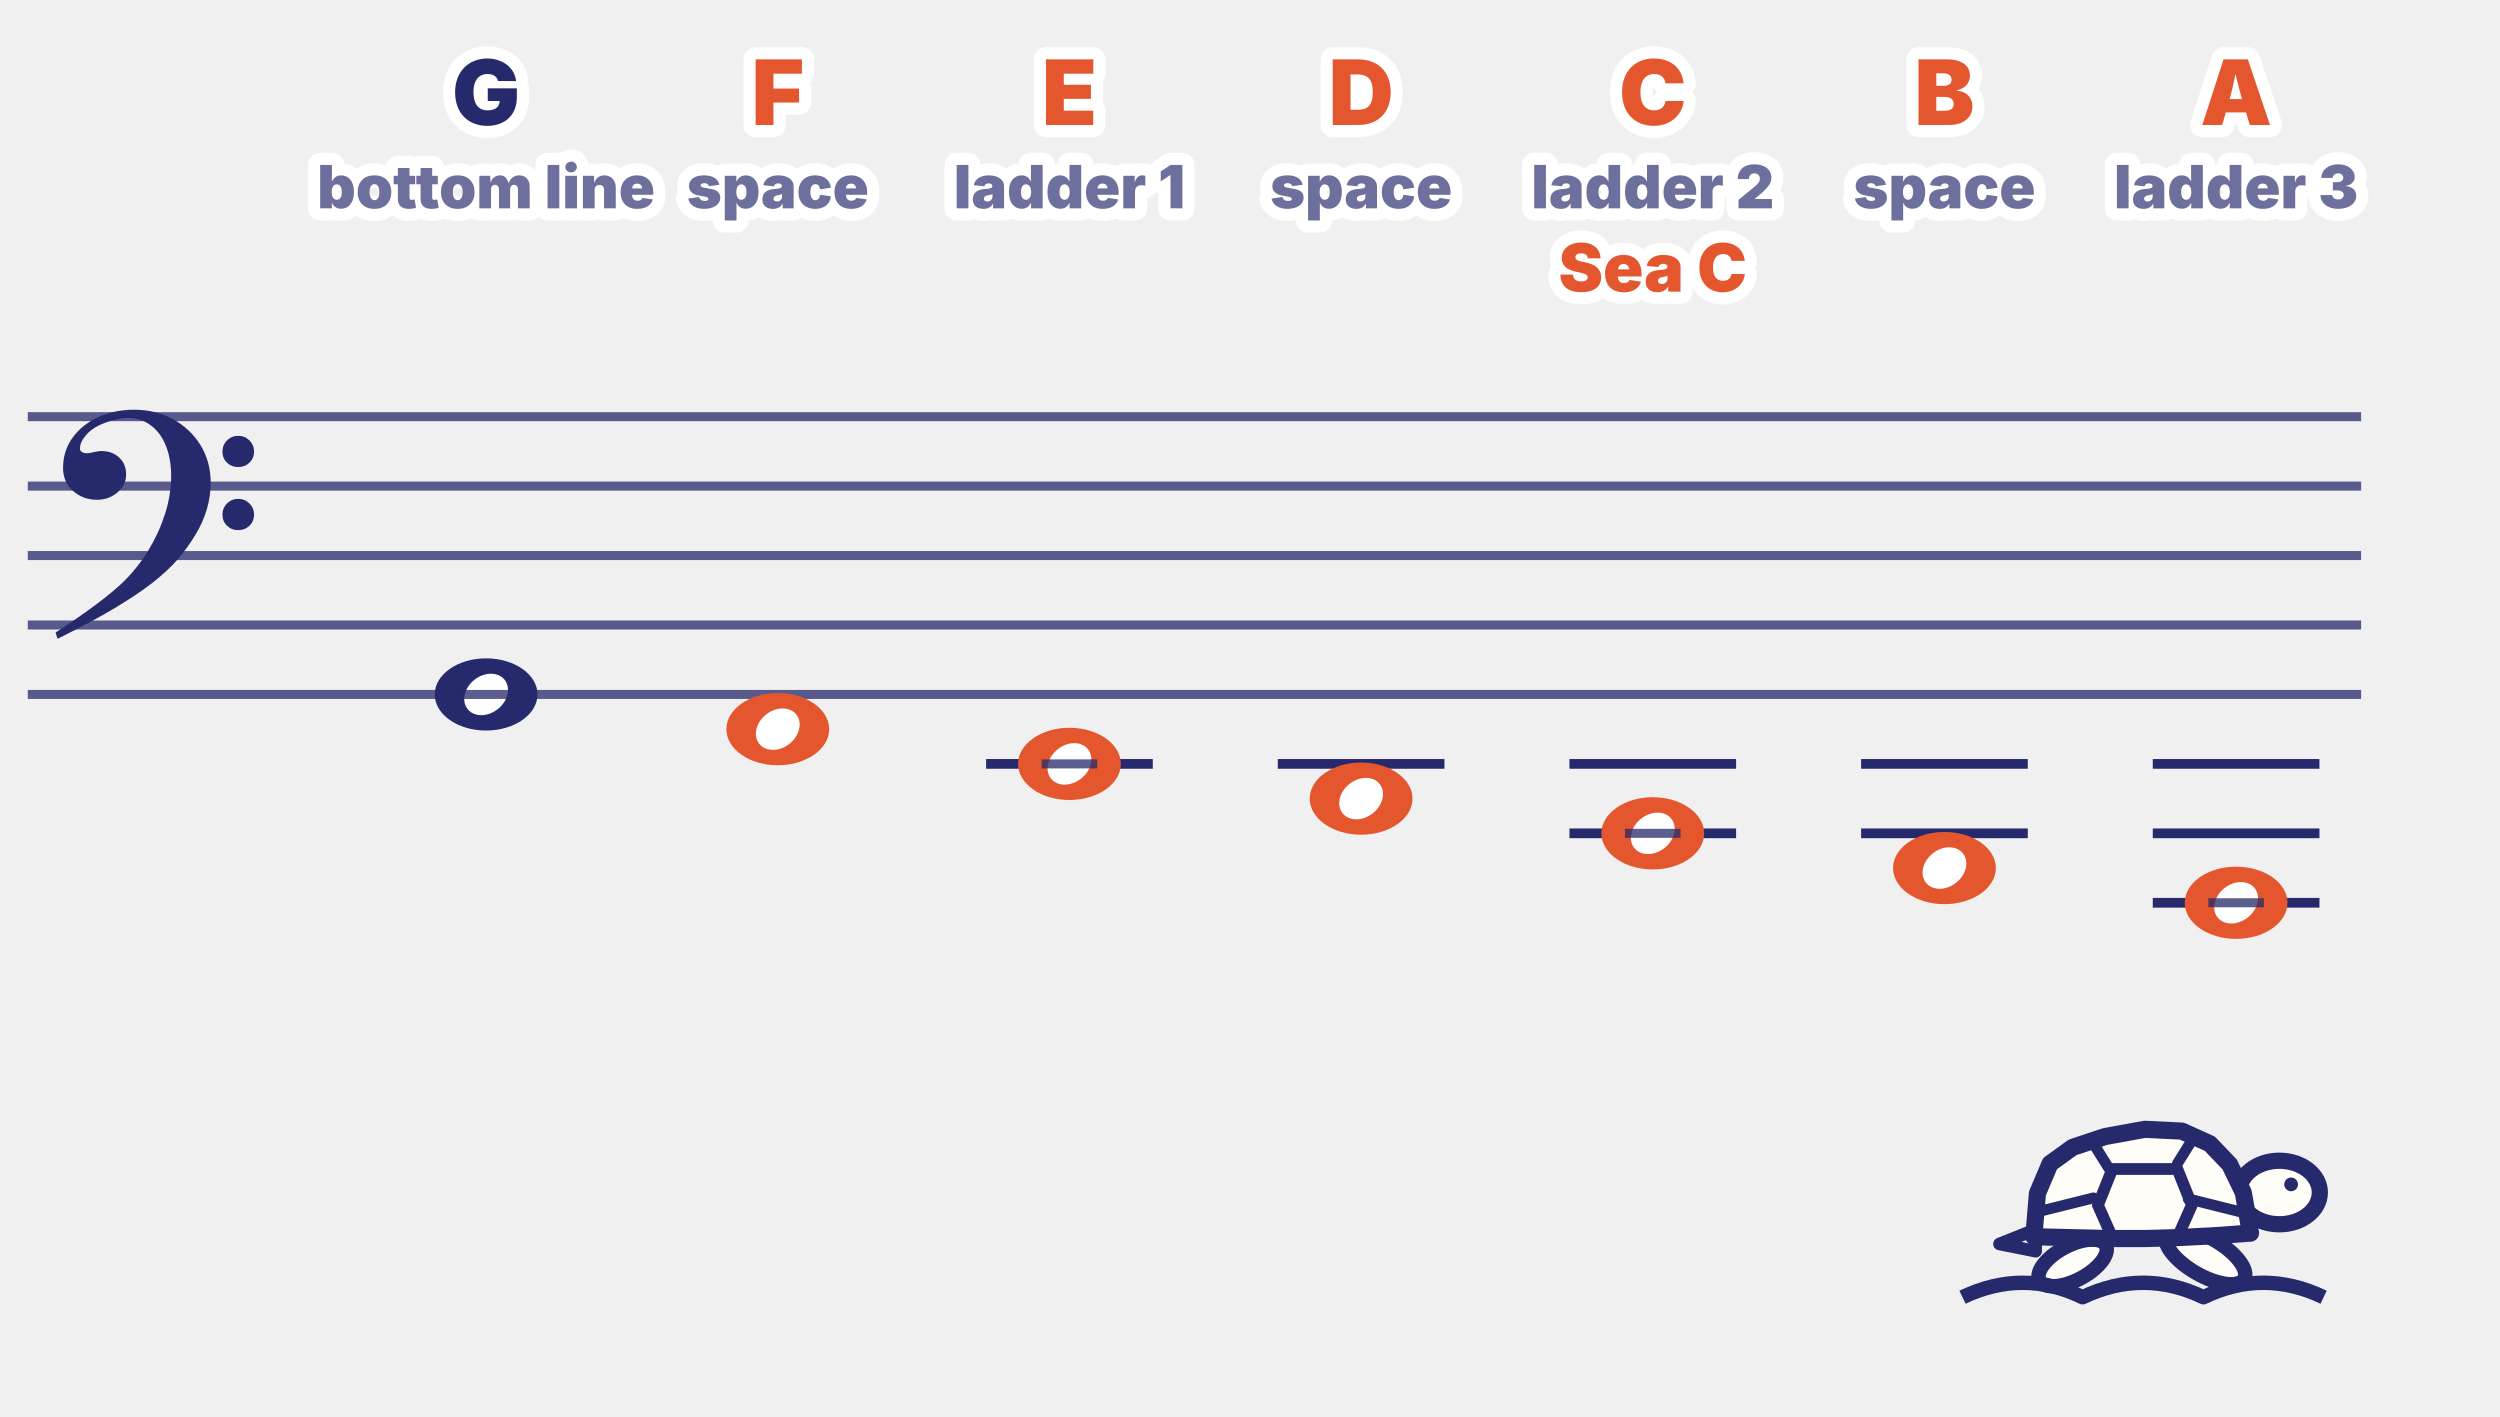
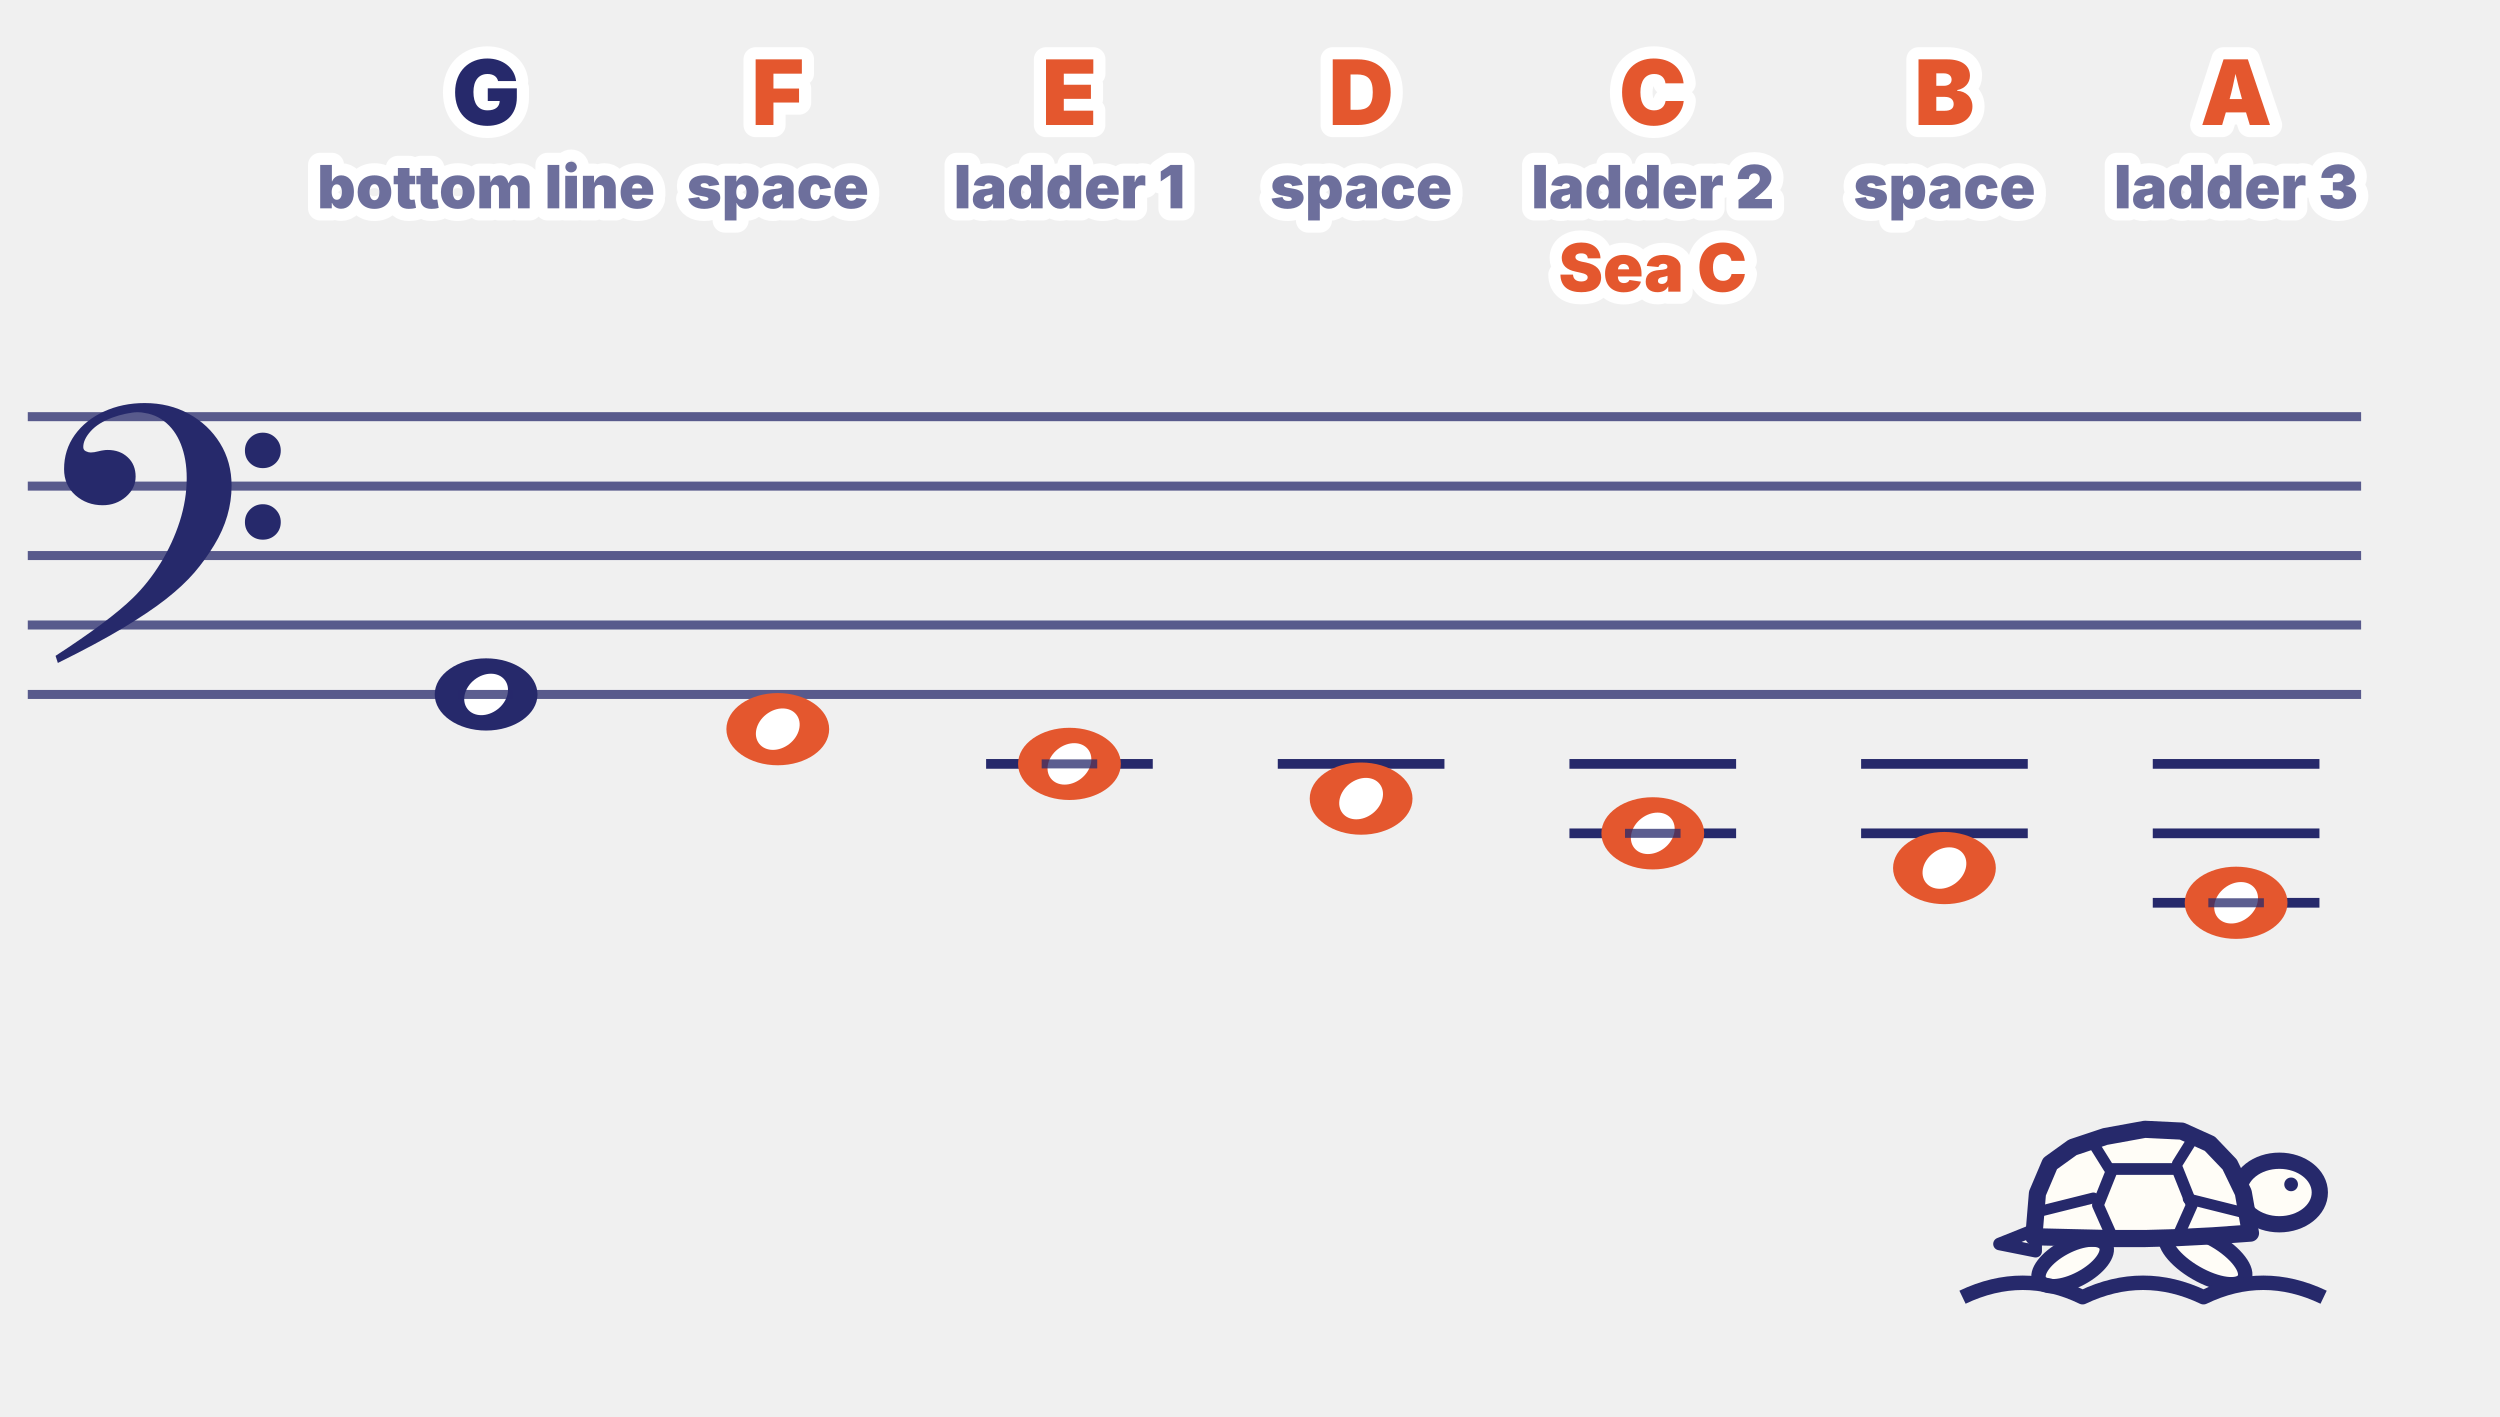
<svg xmlns="http://www.w3.org/2000/svg" viewBox="0 60 360 204" width="720" height="408">
  <line x1="4" x2="340" y1="160" y2="160" stroke="#26296b" stroke-opacity="0.75" stroke-width="1.3" />
  <line x1="4" x2="340" y1="150" y2="150" stroke="#26296b" stroke-opacity="0.75" stroke-width="1.3" />
  <line x1="4" x2="340" y1="140" y2="140" stroke="#26296b" stroke-opacity="0.75" stroke-width="1.3" />
  <line x1="4" x2="340" y1="130" y2="130" stroke="#26296b" stroke-opacity="0.75" stroke-width="1.3" />
  <line x1="4" x2="340" y1="120" y2="120" stroke="#26296b" stroke-opacity="0.75" stroke-width="1.3" />
-   <g transform="translate(5.935484 156.1613) scale(1.032258)" style="visibility: visible;">
+   <g transform="translate(5.657419 160.2065) scale(1.17129)" style="visibility: visible;">
    <text x="0" y="0" font-size="40" fill="#26296b" style="font-family: &quot;Noto Music&quot;, &quot;Apple Symbols&quot;, &quot;Segoe UI Symbol&quot;, serif;">𝄢</text>
  </g>
  <g>
    <ellipse cx="70" cy="160" rx="7.4" ry="5.2" fill="#26296b" />
    <ellipse cx="70" cy="160" rx="3.4" ry="2.7" transform="rotate(-38 70 160)" fill="#fff" />
    <line x1="66" x2="74" y1="160" y2="160" stroke="#26296b" stroke-opacity="0.75" stroke-width="1.3" />
  </g>
  <g>
    <ellipse cx="112" cy="165" rx="7.4" ry="5.2" fill="#e4572e" />
    <ellipse cx="112" cy="165" rx="3.4" ry="2.7" transform="rotate(-38 112 165)" fill="#fff" />
  </g>
  <g>
    <line x1="142" x2="166" y1="170" y2="170" stroke="#26296b" stroke-width="1.4" />
    <ellipse cx="154" cy="170" rx="7.4" ry="5.2" fill="#e4572e" />
    <ellipse cx="154" cy="170" rx="3.4" ry="2.7" transform="rotate(-38 154 170)" fill="#fff" />
    <line x1="150" x2="158" y1="170" y2="170" stroke="#26296b" stroke-opacity="0.75" stroke-width="1.3" />
  </g>
  <g>
    <line x1="184" x2="208" y1="170" y2="170" stroke="#26296b" stroke-width="1.4" />
    <ellipse cx="196" cy="175" rx="7.4" ry="5.2" fill="#e4572e" />
    <ellipse cx="196" cy="175" rx="3.4" ry="2.7" transform="rotate(-38 196 175)" fill="#fff" />
  </g>
  <g>
    <line x1="226" x2="250" y1="170" y2="170" stroke="#26296b" stroke-width="1.4" />
    <line x1="226" x2="250" y1="180" y2="180" stroke="#26296b" stroke-width="1.4" />
    <ellipse cx="238" cy="180" rx="7.4" ry="5.2" fill="#e4572e" />
    <ellipse cx="238" cy="180" rx="3.4" ry="2.7" transform="rotate(-38 238 180)" fill="#fff" />
    <line x1="234" x2="242" y1="180" y2="180" stroke="#26296b" stroke-opacity="0.75" stroke-width="1.3" />
  </g>
  <g>
    <line x1="268" x2="292" y1="170" y2="170" stroke="#26296b" stroke-width="1.4" />
    <line x1="268" x2="292" y1="180" y2="180" stroke="#26296b" stroke-width="1.4" />
    <ellipse cx="280" cy="185" rx="7.4" ry="5.2" fill="#e4572e" />
    <ellipse cx="280" cy="185" rx="3.4" ry="2.7" transform="rotate(-38 280 185)" fill="#fff" />
  </g>
  <g>
    <line x1="310" x2="334" y1="170" y2="170" stroke="#26296b" stroke-width="1.4" />
    <line x1="310" x2="334" y1="180" y2="180" stroke="#26296b" stroke-width="1.4" />
    <line x1="310" x2="334" y1="190" y2="190" stroke="#26296b" stroke-width="1.4" />
    <ellipse cx="322" cy="190" rx="7.4" ry="5.2" fill="#e4572e" />
    <ellipse cx="322" cy="190" rx="3.4" ry="2.7" transform="rotate(-38 322 190)" fill="#fff" />
    <line x1="318" x2="326" y1="190" y2="190" stroke="#26296b" stroke-opacity="0.75" stroke-width="1.3" />
  </g>
  <g style="font-family: Inter, &quot;Apple SD Gothic Neo&quot;, &quot;Noto Sans KR&quot;, sans-serif; paint-order: stroke; stroke: rgb(255, 255, 255); stroke-width: 3.5; stroke-linejoin: round;">
    <g>
      <text x="70" y="78" font-size="13" font-weight="900" fill="#26296b" text-anchor="middle">G</text>
      <text x="70" y="90" font-size="8.6" font-weight="900" fill="#6d6f9c" text-anchor="middle">bottom line</text>
    </g>
    <g>
      <text x="112" y="78" font-size="13" font-weight="900" fill="#e4572e" text-anchor="middle">F</text>
      <text x="112" y="90" font-size="8.6" font-weight="900" fill="#6d6f9c" text-anchor="middle">space</text>
    </g>
    <g>
      <text x="154" y="78" font-size="13" font-weight="900" fill="#e4572e" text-anchor="middle">E</text>
      <text x="154" y="90" font-size="8.6" font-weight="900" fill="#6d6f9c" text-anchor="middle">ladder 1</text>
    </g>
    <g>
      <text x="196" y="78" font-size="13" font-weight="900" fill="#e4572e" text-anchor="middle">D</text>
      <text x="196" y="90" font-size="8.6" font-weight="900" fill="#6d6f9c" text-anchor="middle">space</text>
    </g>
    <g>
      <text x="238" y="78" font-size="13" font-weight="900" fill="#e4572e" text-anchor="middle">C</text>
      <text x="238" y="90" font-size="8.6" font-weight="900" fill="#6d6f9c" text-anchor="middle">ladder 2</text>
      <text x="238" y="102" font-size="9.6" font-weight="900" fill="#e4572e" text-anchor="middle">Sea C</text>
    </g>
    <g>
      <text x="280" y="78" font-size="13" font-weight="900" fill="#e4572e" text-anchor="middle">B</text>
      <text x="280" y="90" font-size="8.6" font-weight="900" fill="#6d6f9c" text-anchor="middle">space</text>
    </g>
    <g>
      <text x="322" y="78" font-size="13" font-weight="900" fill="#e4572e" text-anchor="middle">A</text>
      <text x="322" y="90" font-size="8.6" font-weight="900" fill="#6d6f9c" text-anchor="middle">ladder 3</text>
    </g>
  </g>
  <g transform="translate(280 200) scale(1.3)">
    <defs>
      <pattern id="penh6" width="3.2" height="3.2" patternUnits="userSpaceOnUse" patternTransform="rotate(40)">
        <rect width="3.2" height="3.2" fill="#fffdf7" />
        <line x1="0" y1="0" x2="0" y2="3.2" stroke="#26296b" stroke-width="1.15" />
      </pattern>
    </defs>
    <g transform="translate(0.2 0.6)">
      <ellipse cx="0" cy="0" rx="4.16" ry="1.92" fill="#fffdf7" stroke="#26296b" stroke-width="1.6" transform="matrix(0.8829 -0.4695 0.4695 0.8829 14 31.6)" />
    </g>
    <g transform="translate(-0.3 -0.1)">
      <ellipse cx="0" cy="0" rx="4.96" ry="2.08" fill="#fffdf7" stroke="#26296b" stroke-width="1.6" transform="matrix(0.866 0.5 -0.5 0.866 29.2 31.6)" />
    </g>
    <g transform="translate(0.1 0.1)">
      <path d="M10,28.4 L6,30 L10,30.8 Z" fill="#fffdf7" stroke="#26296b" stroke-width="1.4" stroke-linejoin="round" />
    </g>
    <g transform="translate(-0.1 -0.8)">
      <ellipse cx="37.2" cy="25.2" rx="4.48" ry="3.52" fill="#fffdf7" stroke="#26296b" stroke-width="1.8" />
    </g>
    <g transform="translate(-0.1 -0.7)">
      <ellipse cx="38.5" cy="24.2" rx="0.76" ry="0.76" fill="#26296b" />
    </g>
    <path d="M9.9 29.3L10.3 24.5L11.7 21.2L14.2 19.4L17.8 18.2L22.2 17.4L26.3 17.6L29.4 19L31.6 21.3L33.1 24.4L33.9 28.9L29.7 29.2L25.8 29.4L22.2 29.5L18.3 29.5L14 29.4Z" fill="#fffdf7" stroke="#26296b" stroke-width="1.9" stroke-linejoin="round" />
    <g transform="translate(0.2 0.6)">
      <path d="M18.4,21.2 L25.6,21.2 L27.2,25.2 L25.6,28.8 L18.4,28.8 L16.8,25.2 Z" fill="none" stroke="#26296b" stroke-width="1.3" stroke-linejoin="round" />
    </g>
    <g transform="translate(-0.3 -0.2)">
      <line x1="16.8" y1="25.2" x2="10.4" y2="26.8" fill="none" stroke="#26296b" stroke-width="1.2" stroke-linecap="round" />
    </g>
    <g transform="translate(-0.2 -0.1)">
      <line x1="27.2" y1="25.2" x2="33.6" y2="26.8" fill="none" stroke="#26296b" stroke-width="1.2" stroke-linecap="round" />
    </g>
    <g transform="translate(-0.2 0.5)">
      <line x1="18.4" y1="21.2" x2="16.4" y2="18" fill="none" stroke="#26296b" stroke-width="1.2" stroke-linecap="round" />
    </g>
    <g transform="translate(0.2 0)">
      <line x1="25.6" y1="21.2" x2="27.6" y2="18" fill="none" stroke="#26296b" stroke-width="1.2" stroke-linecap="round" />
    </g>
    <path d="M2,36 Q8.7,32.8 15.3,36 Q22,32.8 28.7,36 Q35.3,32.8 42,36" fill="none" stroke="#26296b" stroke-width="1.6" stroke-linejoin="round" />
  </g>
</svg>
